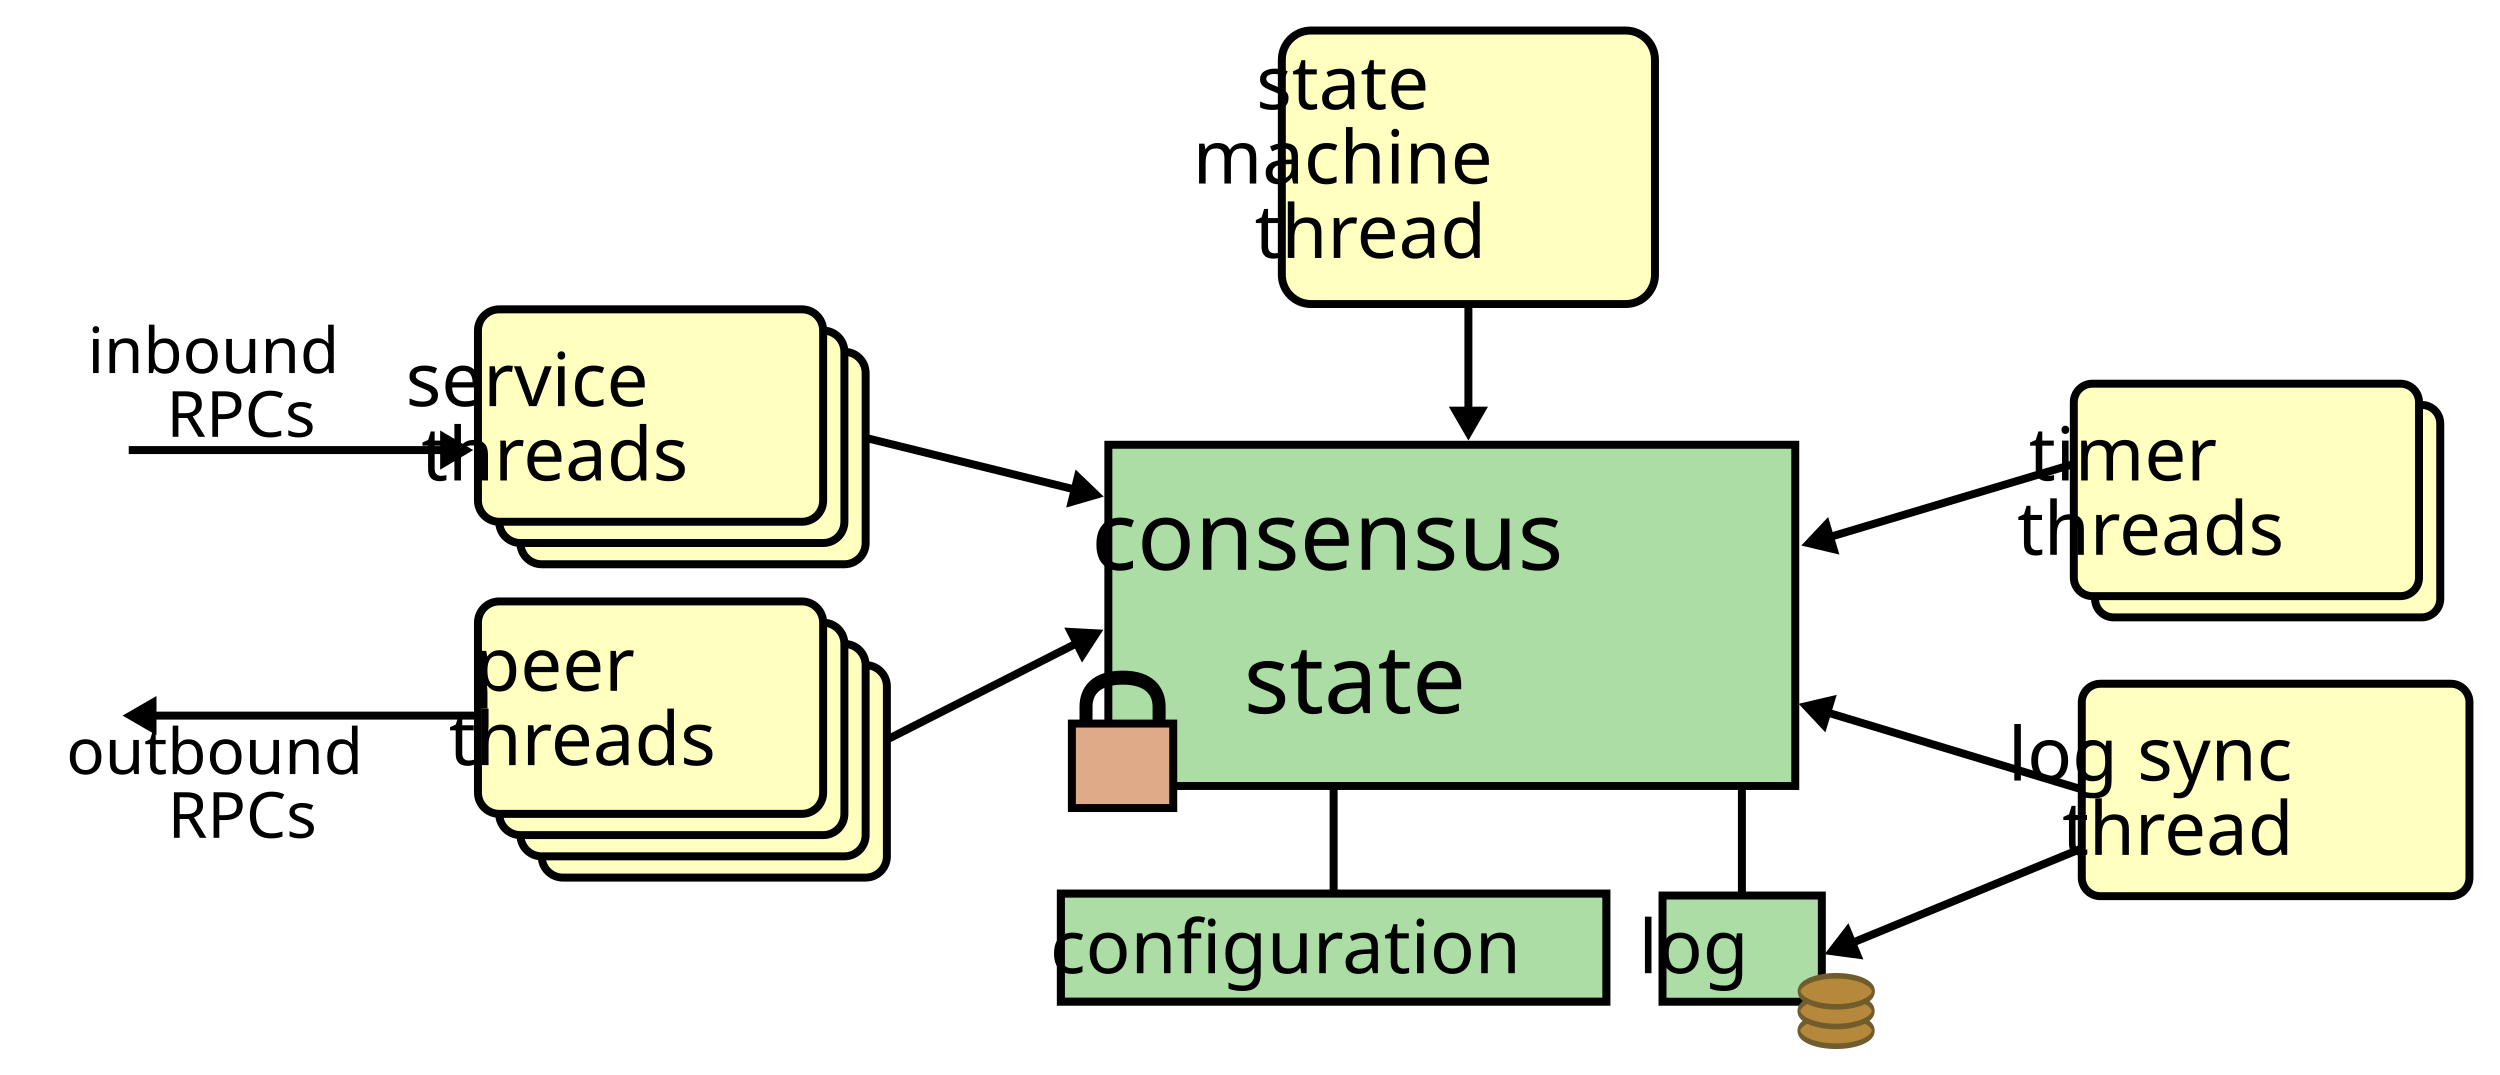
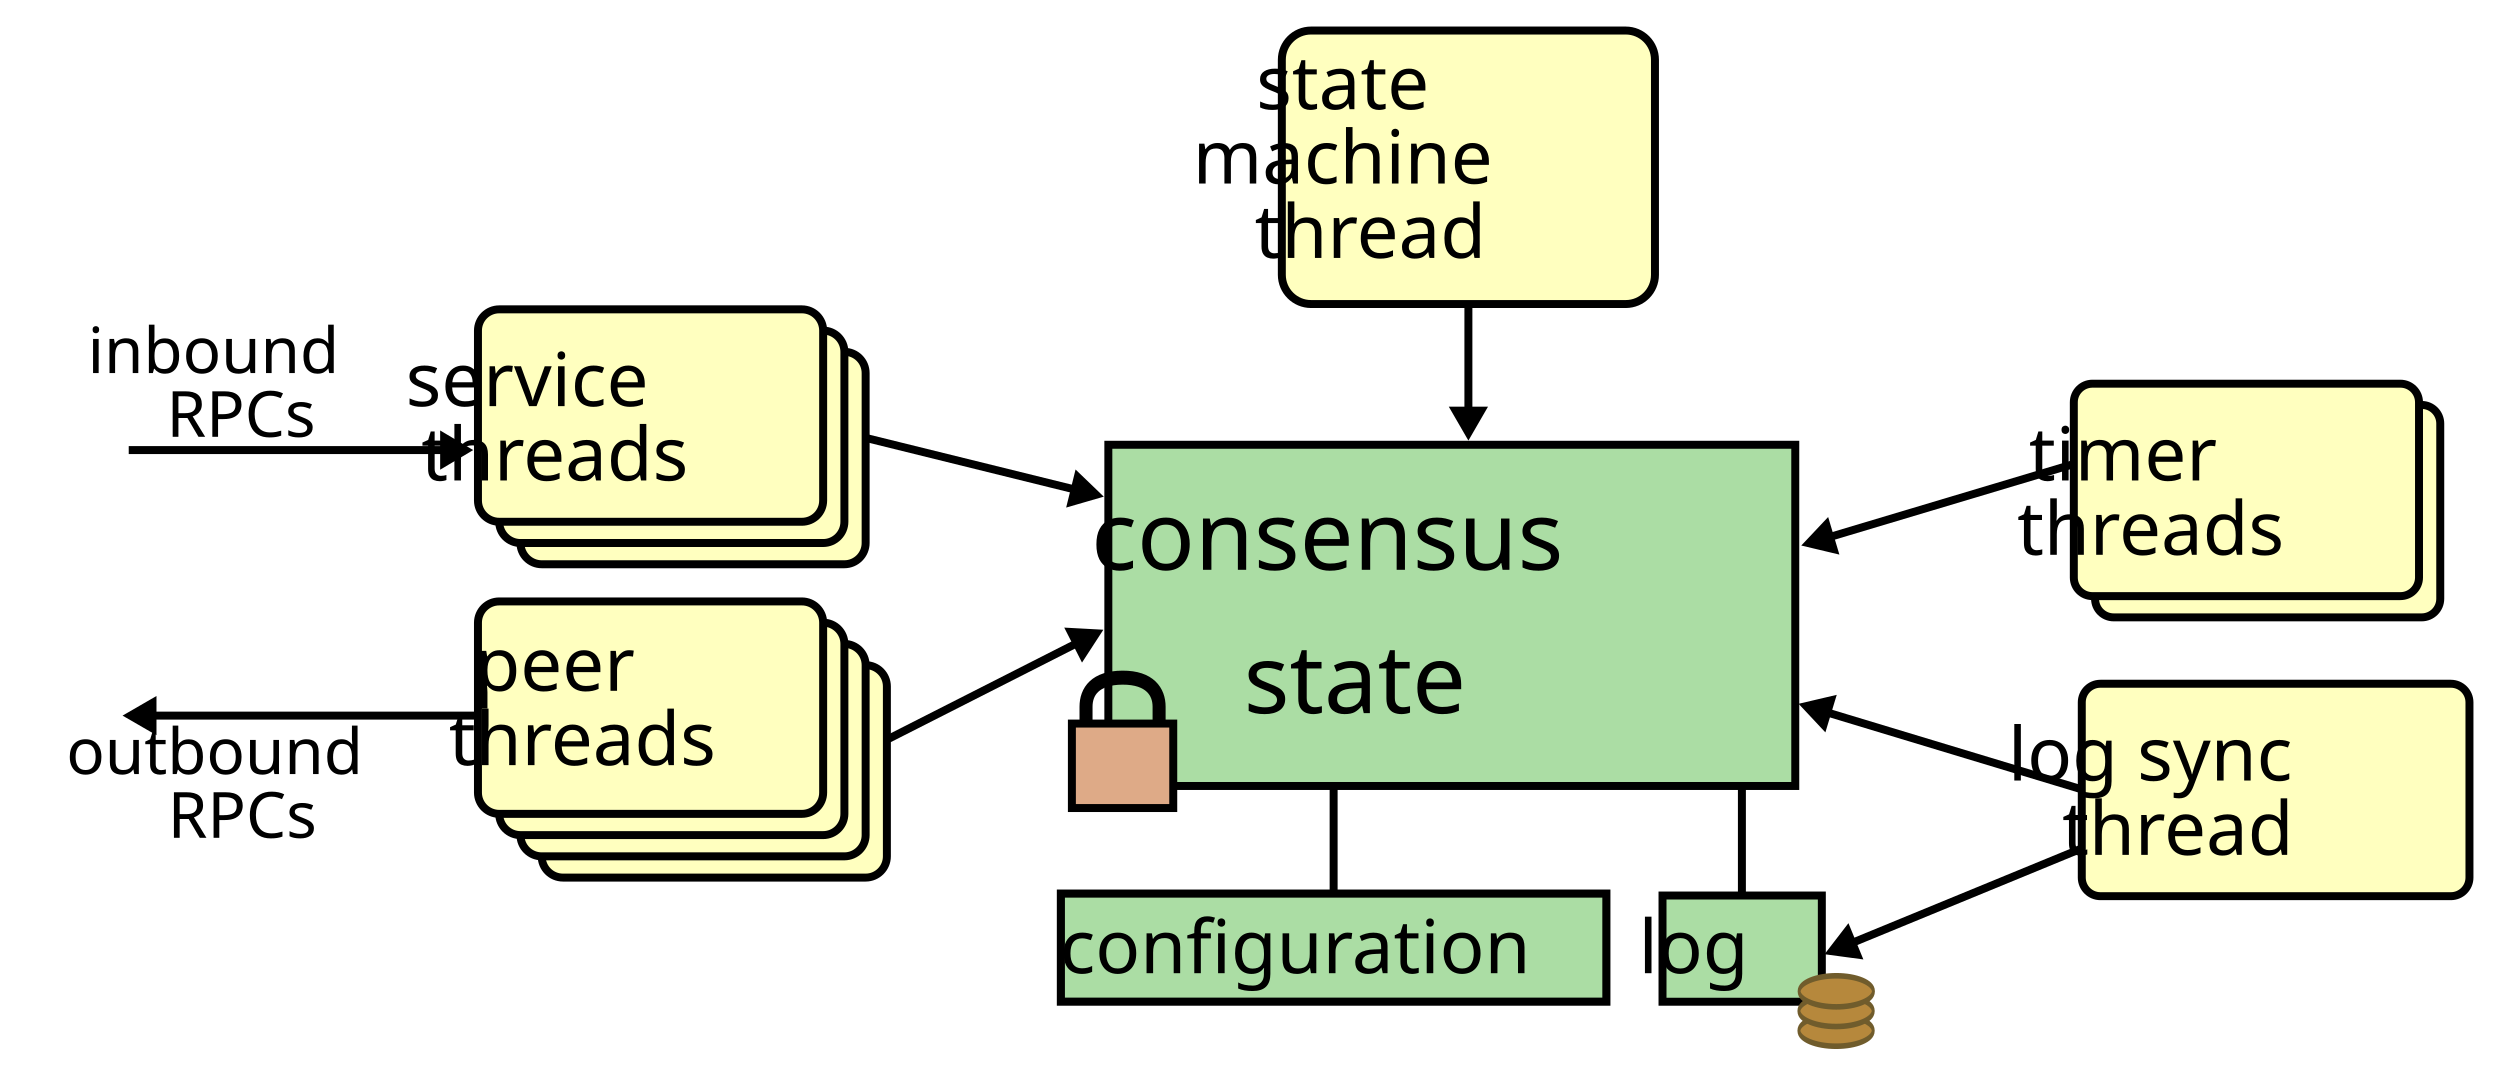
- <svg xmlns="http://www.w3.org/2000/svg" xmlns:xlink="http://www.w3.org/1999/xlink" width="941.5" height="404.775" id="svg5360" version="1.0">
+ <svg xmlns="http://www.w3.org/2000/svg" xmlns:xlink="http://www.w3.org/1999/xlink" id="svg5360" width="941.5" height="404.775" version="1.0">
  <defs id="defs5362">
    <linearGradient id="linearGradient7922">
-       <stop id="stop7945" offset="0" style="stop-color:#623b21;stop-opacity:1;" />
-       <stop style="stop-color:#d89365;stop-opacity:1;" offset="1" id="stop7926" />
+       <stop style="stop-color:#623b21;stop-opacity:1" id="stop7945" offset="0" />
+       <stop id="stop7926" offset="1" style="stop-color:#d89365;stop-opacity:1" />
    </linearGradient>
-     <marker style="overflow:visible" id="TriangleOutM" refX="0" refY="0" orient="auto">
-       <path transform="scale(0.4,0.4)" style="fill-rule:evenodd;stroke:#000000;stroke-width:1pt" d="m 5.77,0 -8.65,5 0,-10 8.65,5 z" id="path4132" />
+     <marker id="TriangleOutM" orient="auto" refX="0" refY="0" style="overflow:visible">
+       <path id="path4132" d="m 5.77,0 -8.65,5 0,-10 8.65,5 z" transform="scale(0.4,0.4)" style="fill-rule:evenodd;stroke:#000;stroke-width:1pt" />
    </marker>
-     <marker style="overflow:visible" id="TriangleOutM-7" refX="0" refY="0" orient="auto">
-       <path transform="scale(0.4,0.4)" style="fill-rule:evenodd;stroke:#000000;stroke-width:1pt" d="m 5.77,0 -8.65,5 0,-10 8.65,5 z" id="path4132-0" />
+     <marker id="TriangleOutM-7" orient="auto" refX="0" refY="0" style="overflow:visible">
+       <path id="path4132-0" d="m 5.77,0 -8.65,5 0,-10 8.65,5 z" transform="scale(0.4,0.4)" style="fill-rule:evenodd;stroke:#000;stroke-width:1pt" />
    </marker>
  </defs>
-   <g style="display:inline" transform="translate(417.7375,-296.1683)" id="layer1">
-     <text transform="scale(1.260588,0.7932803)" id="text5012" y="180.746" x="1142.505" style="font-size:50.424px;font-style:normal;font-variant:normal;font-weight:normal;font-stretch:normal;text-align:start;line-height:125%;writing-mode:lr-tb;text-anchor:start;fill:#000000;fill-opacity:1;stroke:none;font-family:Nimbus Sans L;-inkscape-font-specification:Nimbus Sans L" xml:space="preserve">
-       <tspan y="180.746" x="1142.505" id="tspan5014" />
-     </text>
-     <text transform="translate(-79.73755,335.6683)" id="text7734" y="109.5" x="401.5" style="font-size:40px;font-style:normal;font-variant:normal;font-weight:normal;font-stretch:normal;text-align:center;line-height:125%;letter-spacing:0px;word-spacing:0px;writing-mode:lr-tb;text-anchor:middle;fill:#000000;fill-opacity:1;stroke:none;font-family:Liberation Sans;-inkscape-font-specification:Liberation Sans" xml:space="preserve">
-       <tspan y="109.5" x="401.5" id="tspan7736" />
-     </text>
-     <text transform="translate(-79.73755,335.6683)" id="text4241" y="171.003" x="56.741" style="font-size:40px;font-style:normal;font-variant:normal;font-weight:normal;font-stretch:normal;text-align:center;line-height:125%;letter-spacing:0px;word-spacing:0px;writing-mode:lr-tb;text-anchor:middle;fill:#000000;fill-opacity:1;stroke:none;font-family:Liberation Sans;-inkscape-font-specification:Liberation Sans" xml:space="preserve">
-       <tspan y="171.003" x="56.741" id="tspan4243" />
-     </text>
-     <text xml:space="preserve" style="font-size:40px;font-style:italic;font-weight:normal;line-height:125%;letter-spacing:0px;word-spacing:0px;fill:#000000;fill-opacity:1;stroke:none;font-family:Sans;-inkscape-font-specification:Nimbus Sans L Italic" x="2.254" y="547.197" id="text4261">
-       <tspan id="tspan4263" x="2.254" y="547.197" style="font-size:24px;font-style:italic;font-variant:normal;font-weight:normal;font-stretch:normal;font-family:Nimbus Sans L;-inkscape-font-specification:Nimbus Sans L Italic" />
-     </text>
-     <text id="text4265" y="547.197" x="102.254" style="font-size:40px;font-style:italic;font-weight:normal;line-height:125%;letter-spacing:0px;word-spacing:0px;fill:#000000;fill-opacity:1;stroke:none;font-family:Sans;-inkscape-font-specification:Nimbus Sans L Italic" xml:space="preserve">
-       <tspan style="font-size:24px;font-style:italic;font-variant:normal;font-weight:normal;font-stretch:normal;font-family:Nimbus Sans L;-inkscape-font-specification:Nimbus Sans L Italic" y="547.197" x="102.254" id="tspan4267" />
-     </text>
-     <text transform="translate(-79.73755,335.6683)" id="text5184" y="2.273" x="157.143" style="font-size:40px;font-style:normal;font-variant:normal;font-weight:normal;font-stretch:normal;text-align:center;line-height:125%;letter-spacing:0px;word-spacing:0px;writing-mode:lr-tb;text-anchor:middle;fill:#000000;fill-opacity:1;stroke:none;font-family:Liberation Sans;-inkscape-font-specification:Liberation Sans" xml:space="preserve">
-       <tspan id="tspan5186" x="157.143" y="2.273" />
-     </text>
+   <g id="layer1" transform="translate(417.7375,-296.1683)" style="display:inline">
    <g id="g3314" transform="translate(-600,-140)">
-       <rect ry="8" y="568.668" x="378.262" height="80" width="130" id="rect7252-5-5" style="fill:#ffffbf;stroke:#000000;stroke-width:3;stroke-miterlimit:4;stroke-opacity:1;stroke-dasharray:none;stroke-dashoffset:0;display:inline" rx="8" />
-       <rect ry="8" y="560.668" x="370.262" height="80" width="130" id="rect7252-5-4" style="fill:#ffffbf;stroke:#000000;stroke-width:3;stroke-miterlimit:4;stroke-opacity:1;stroke-dasharray:none;stroke-dashoffset:0;display:inline" rx="8" />
-       <rect ry="8" y="552.668" x="362.262" height="80" width="130" id="rect7252-5" style="fill:#ffffbf;stroke:#000000;stroke-width:3;stroke-miterlimit:4;stroke-opacity:1;stroke-dasharray:none;stroke-dashoffset:0" rx="8" />
-       <text xml:space="preserve" style="font-size:40px;font-style:normal;font-variant:normal;font-weight:normal;font-stretch:normal;text-align:center;line-height:100%;letter-spacing:0px;word-spacing:0px;writing-mode:lr-tb;text-anchor:middle;fill:#000000;fill-opacity:1;stroke:none;display:inline;font-family:Sans;-inkscape-font-specification:Sans" x="427.577" y="589.107" id="text5305-0-4-2-1">
-         <tspan id="tspan7250-1-2" x="427.577" y="589.107" style="font-size:28px;font-style:normal;font-variant:normal;font-weight:normal;font-stretch:normal;text-align:center;line-height:100%;writing-mode:lr-tb;text-anchor:middle;font-family:Sans;-inkscape-font-specification:Sans">service</tspan>
-         <tspan id="tspan7280-2" x="427.577" y="617.107" style="font-size:28px;font-style:normal;font-variant:normal;font-weight:normal;font-stretch:normal;text-align:center;line-height:100%;writing-mode:lr-tb;text-anchor:middle;font-family:Sans;-inkscape-font-specification:Sans">threads</tspan>
+       <rect style="fill:#ffffbf;stroke:#000;stroke-width:3;stroke-miterlimit:4;stroke-opacity:1;stroke-dasharray:none;stroke-dashoffset:0;display:inline" id="rect7252-5-5" width="130" height="80" x="378.262" y="568.668" rx="8" ry="8" />
+       <rect style="fill:#ffffbf;stroke:#000;stroke-width:3;stroke-miterlimit:4;stroke-opacity:1;stroke-dasharray:none;stroke-dashoffset:0;display:inline" id="rect7252-5-4" width="130" height="80" x="370.262" y="560.668" rx="8" ry="8" />
+       <rect style="fill:#ffffbf;stroke:#000;stroke-width:3;stroke-miterlimit:4;stroke-opacity:1;stroke-dasharray:none;stroke-dashoffset:0" id="rect7252-5" width="130" height="80" x="362.262" y="552.668" rx="8" ry="8" />
+       <text id="text5305-0-4-2-1" x="427.577" y="589.107" xml:space="preserve" style="font-size:40px;font-style:normal;font-variant:normal;font-weight:400;font-stretch:normal;text-align:center;line-height:100%;letter-spacing:0;word-spacing:0;writing-mode:lr-tb;text-anchor:middle;fill:#000;fill-opacity:1;stroke:none;display:inline;font-family:Sans;-inkscape-font-specification:Sans">
+         <tspan style="font-size:28px;font-style:normal;font-variant:normal;font-weight:400;font-stretch:normal;text-align:center;line-height:100%;writing-mode:lr-tb;text-anchor:middle;font-family:Sans;-inkscape-font-specification:Sans" id="tspan7250-1-2" x="427.577" y="589.107">service</tspan>
+         <tspan style="font-size:28px;font-style:normal;font-variant:normal;font-weight:400;font-stretch:normal;text-align:center;line-height:100%;writing-mode:lr-tb;text-anchor:middle;font-family:Sans;-inkscape-font-specification:Sans" id="tspan7280-2" x="427.577" y="617.107">threads</tspan>
      </text>
    </g>
-     <rect style="fill:#abdda4;stroke:#000000;stroke-width:3.05;stroke-miterlimit:4;stroke-opacity:1;stroke-dasharray:none;stroke-dashoffset:0;display:inline" id="rect7227-4" width="205.437" height="40.704" x="-18.212" y="632.693" />
-     <text id="text5305-0-4-0" y="662.668" x="83.72" style="font-size:28px;font-style:normal;font-variant:normal;font-weight:normal;font-stretch:normal;text-align:center;line-height:100%;letter-spacing:0px;word-spacing:0px;writing-mode:lr-tb;text-anchor:middle;fill:#000000;fill-opacity:1;stroke:none;display:inline;font-family:Sans;-inkscape-font-specification:Sans" xml:space="preserve">
-       <tspan style="font-size:28px;font-style:normal;font-variant:normal;font-weight:normal;font-stretch:normal;text-align:center;line-height:100%;writing-mode:lr-tb;text-anchor:middle;font-family:Sans;-inkscape-font-specification:Sans" y="662.668" x="88.177" id="tspan7250-0">configuration </tspan>
+     <rect id="rect7227-4" width="205.437" height="40.704" x="-18.212" y="632.693" style="fill:#abdda4;stroke:#000;stroke-width:3.05;stroke-miterlimit:4;stroke-opacity:1;stroke-dasharray:none;stroke-dashoffset:0;display:inline" />
+     <text style="font-size:28px;font-style:normal;font-variant:normal;font-weight:400;font-stretch:normal;text-align:center;line-height:100%;letter-spacing:0;word-spacing:0;writing-mode:lr-tb;text-anchor:middle;fill:#000;fill-opacity:1;stroke:none;display:inline;font-family:Sans;-inkscape-font-specification:Sans" id="text5305-0-4-0" x="83.72" y="662.668" xml:space="preserve">
+       <tspan id="tspan7250-0" x="88.177" y="662.668" style="font-size:28px;font-style:normal;font-variant:normal;font-weight:400;font-stretch:normal;text-align:center;line-height:100%;writing-mode:lr-tb;text-anchor:middle;font-family:Sans;-inkscape-font-specification:Sans">configuration</tspan>
    </text>
-     <rect style="fill:#abdda4;stroke:#000000;stroke-width:3;stroke-miterlimit:4;stroke-opacity:1;stroke-dasharray:none;stroke-dashoffset:0;display:inline" id="rect7227-4-4" width="60" height="40" x="208.365" y="633.422" />
-     <g transform="matrix(0.6387663,0,0,0.6387663,-106.826,265.8232)" id="g3111">
-       <path transform="matrix(0.5139104,0,0,0.9670632,538.7502,509.4784)" style="fill:#b6883c;fill-opacity:1;stroke:#705c2c;stroke-width:3.416;stroke-miterlimit:4;stroke-opacity:1;stroke-dasharray:none;stroke-dashoffset:0" id="path5049" d="m 153.554,150.655 c 0,5.23 -19.08,9.47 -42.616,9.47 -23.536,0 -42.616,-4.24 -42.616,-9.47 0,-5.23 19.08,-9.47 42.616,-9.47 23.536,0 42.616,4.24 42.616,9.47 z" />
-       <path d="m 153.554,150.655 c 0,5.23 -19.08,9.47 -42.616,9.47 -23.536,0 -42.616,-4.24 -42.616,-9.47 0,-5.23 19.08,-9.47 42.616,-9.47 23.536,0 42.616,4.24 42.616,9.47 z" id="path5051" style="fill:#b6883c;fill-opacity:1;stroke:#705c2c;stroke-width:3.416;stroke-miterlimit:4;stroke-opacity:1;stroke-dasharray:none;stroke-dashoffset:0" transform="matrix(0.5139104,0,0,0.9670632,538.7502,497.8737)" />
-       <path style="fill:#b6883c;fill-opacity:1;stroke:#705c2c;stroke-width:3.415;stroke-miterlimit:4;stroke-opacity:1;stroke-dasharray:none;stroke-dashoffset:0" id="path5053" d="m 153.554,150.655 c 0,5.23 -19.08,9.47 -42.616,9.47 -23.536,0 -42.616,-4.24 -42.616,-9.47 0,-5.23 19.08,-9.47 42.616,-9.47 23.536,0 42.616,4.24 42.616,9.47 z" transform="matrix(0.5139104,0,0,0.9670632,538.8697,486.2689)" />
+     <rect id="rect7227-4-4" width="60" height="40" x="208.365" y="633.422" style="fill:#abdda4;stroke:#000;stroke-width:3;stroke-miterlimit:4;stroke-opacity:1;stroke-dasharray:none;stroke-dashoffset:0;display:inline" />
+     <g id="g3111" transform="matrix(0.6387663,0,0,0.6387663,-106.826,265.8232)">
+       <path id="path5049" d="m 153.554,150.655 c 0,5.23 -19.08,9.47 -42.616,9.47 -23.536,0 -42.616,-4.24 -42.616,-9.47 0,-5.23 19.08,-9.47 42.616,-9.47 23.536,0 42.616,4.24 42.616,9.47 z" transform="matrix(0.5139104,0,0,0.9670632,538.7502,509.4784)" style="fill:#b6883c;fill-opacity:1;stroke:#705c2c;stroke-width:3.416;stroke-miterlimit:4;stroke-opacity:1;stroke-dasharray:none;stroke-dashoffset:0" />
+       <path style="fill:#b6883c;fill-opacity:1;stroke:#705c2c;stroke-width:3.416;stroke-miterlimit:4;stroke-opacity:1;stroke-dasharray:none;stroke-dashoffset:0" id="path5051" d="m 153.554,150.655 c 0,5.23 -19.08,9.47 -42.616,9.47 -23.536,0 -42.616,-4.24 -42.616,-9.47 0,-5.23 19.08,-9.47 42.616,-9.47 23.536,0 42.616,4.24 42.616,9.47 z" transform="matrix(0.5139104,0,0,0.9670632,538.7502,497.8737)" />
+       <path id="path5053" d="m 153.554,150.655 c 0,5.23 -19.08,9.47 -42.616,9.47 -23.536,0 -42.616,-4.24 -42.616,-9.47 0,-5.23 19.08,-9.47 42.616,-9.47 23.536,0 42.616,4.24 42.616,9.47 z" transform="matrix(0.5139104,0,0,0.9670632,538.8697,486.2689)" style="fill:#b6883c;fill-opacity:1;stroke:#705c2c;stroke-width:3.415;stroke-miterlimit:4;stroke-opacity:1;stroke-dasharray:none;stroke-dashoffset:0" />
    </g>
-     <text id="text5305-0-4-0-0" y="662.668" x="238.262" style="font-size:28px;font-style:normal;font-variant:normal;font-weight:normal;font-stretch:normal;text-align:center;line-height:100%;letter-spacing:0px;word-spacing:0px;writing-mode:lr-tb;text-anchor:middle;fill:#000000;fill-opacity:1;stroke:none;display:inline;font-family:Sans;-inkscape-font-specification:Sans" xml:space="preserve">
-       <tspan style="font-size:28px;font-style:normal;font-variant:normal;font-weight:normal;font-stretch:normal;text-align:center;line-height:100%;writing-mode:lr-tb;text-anchor:middle;font-family:Sans;-inkscape-font-specification:Sans" y="662.668" x="238.262" id="tspan7250-0-0">log</tspan>
+     <text style="font-size:28px;font-style:normal;font-variant:normal;font-weight:400;font-stretch:normal;text-align:center;line-height:100%;letter-spacing:0;word-spacing:0;writing-mode:lr-tb;text-anchor:middle;fill:#000;fill-opacity:1;stroke:none;display:inline;font-family:Sans;-inkscape-font-specification:Sans" id="text5305-0-4-0-0" x="238.262" y="662.668" xml:space="preserve">
+       <tspan id="tspan7250-0-0" x="238.262" y="662.668" style="font-size:28px;font-style:normal;font-variant:normal;font-weight:400;font-stretch:normal;text-align:center;line-height:100%;writing-mode:lr-tb;text-anchor:middle;font-family:Sans;-inkscape-font-specification:Sans">log</tspan>
    </text>
-     <path style="fill:#000000;stroke:#000000;stroke-width:3;stroke-linecap:butt;stroke-linejoin:miter;stroke-miterlimit:4;stroke-opacity:1;stroke-dasharray:none" d="m 84.506,592.095 0,40.599" id="path7537" />
-     <path style="fill:#000000;stroke:#000000;stroke-width:3;stroke-linecap:butt;stroke-linejoin:miter;stroke-miterlimit:4;stroke-opacity:1;stroke-dasharray:none;display:inline" d="m 238.262,593.375 0,39.412" id="path7537-5" />
+     <path id="path7537" d="m 84.506,592.095 0,40.599" style="fill:#000;stroke:#000;stroke-width:3;stroke-linecap:butt;stroke-linejoin:miter;stroke-miterlimit:4;stroke-opacity:1;stroke-dasharray:none" />
+     <path id="path7537-5" d="m 238.262,593.375 0,39.412" style="fill:#000;stroke:#000;stroke-width:3;stroke-linecap:butt;stroke-linejoin:miter;stroke-miterlimit:4;stroke-opacity:1;stroke-dasharray:none;display:inline" />
    <g id="g4338" transform="translate(0,-98)">
-       <rect rx="7" style="fill:#ffffbf;stroke:#000000;stroke-width:3;stroke-miterlimit:4;stroke-opacity:1;stroke-dasharray:none;stroke-dashoffset:0;display:inline" id="rect4659" width="130" height="80" x="371.262" y="546.668" ry="7" />
-       <rect ry="7" y="538.668" x="363.262" height="80" width="130" id="rect7252-5-3" style="fill:#ffffbf;stroke:#000000;stroke-width:3;stroke-miterlimit:4;stroke-opacity:1;stroke-dasharray:none;stroke-dashoffset:0;display:inline" rx="7" />
-       <text xml:space="preserve" style="font-size:40px;font-style:normal;font-variant:normal;font-weight:normal;font-stretch:normal;text-align:center;line-height:100%;letter-spacing:0px;word-spacing:0px;writing-mode:lr-tb;text-anchor:middle;fill:#000000;fill-opacity:1;stroke:none;display:inline;font-family:Sans;-inkscape-font-specification:Sans" x="428.577" y="575.107" id="text5305-0-4-2-1-1">
-         <tspan id="tspan7280-2-6" x="428.577" y="575.107" style="font-size:28px;font-style:normal;font-variant:normal;font-weight:normal;font-stretch:normal;text-align:center;line-height:100%;writing-mode:lr-tb;text-anchor:middle;font-family:Sans;-inkscape-font-specification:Sans">timer</tspan>
-         <tspan id="tspan7615" x="428.577" y="603.107" style="font-size:28px;font-style:normal;font-variant:normal;font-weight:normal;font-stretch:normal;text-align:center;line-height:100%;writing-mode:lr-tb;text-anchor:middle;font-family:Sans;-inkscape-font-specification:Sans">threads</tspan>
+       <rect id="rect4659" width="130" height="80" x="371.262" y="546.668" rx="7" ry="7" style="fill:#ffffbf;stroke:#000;stroke-width:3;stroke-miterlimit:4;stroke-opacity:1;stroke-dasharray:none;stroke-dashoffset:0;display:inline" />
+       <rect style="fill:#ffffbf;stroke:#000;stroke-width:3;stroke-miterlimit:4;stroke-opacity:1;stroke-dasharray:none;stroke-dashoffset:0;display:inline" id="rect7252-5-3" width="130" height="80" x="363.262" y="538.668" rx="7" ry="7" />
+       <text id="text5305-0-4-2-1-1" x="428.577" y="575.107" xml:space="preserve" style="font-size:40px;font-style:normal;font-variant:normal;font-weight:400;font-stretch:normal;text-align:center;line-height:100%;letter-spacing:0;word-spacing:0;writing-mode:lr-tb;text-anchor:middle;fill:#000;fill-opacity:1;stroke:none;display:inline;font-family:Sans;-inkscape-font-specification:Sans">
+         <tspan style="font-size:28px;font-style:normal;font-variant:normal;font-weight:400;font-stretch:normal;text-align:center;line-height:100%;writing-mode:lr-tb;text-anchor:middle;font-family:Sans;-inkscape-font-specification:Sans" id="tspan7280-2-6" x="428.577" y="575.107">timer</tspan>
+         <tspan style="font-size:28px;font-style:normal;font-variant:normal;font-weight:400;font-stretch:normal;text-align:center;line-height:100%;writing-mode:lr-tb;text-anchor:middle;font-family:Sans;-inkscape-font-specification:Sans" id="tspan7615" x="428.577" y="603.107">threads</tspan>
      </text>
    </g>
-     <flowRoot xml:space="preserve" id="flowRoot7617" style="font-size:36px;font-style:normal;font-variant:normal;font-weight:normal;font-stretch:normal;text-align:center;line-height:100%;letter-spacing:0px;word-spacing:0px;writing-mode:lr-tb;text-anchor:middle;fill:#000000;fill-opacity:1;stroke:none;font-family:Sans;-inkscape-font-specification:Sans" transform="translate(-79.73755,-289.3317)">
+     <flowRoot style="font-size:36px;font-style:normal;font-variant:normal;font-weight:400;font-stretch:normal;text-align:center;line-height:100%;letter-spacing:0;word-spacing:0;writing-mode:lr-tb;text-anchor:middle;fill:#000;fill-opacity:1;stroke:none;font-family:Sans;-inkscape-font-specification:Sans" id="flowRoot7617" transform="translate(-79.73755,-289.3317)" xml:space="preserve">
      <flowRegion id="flowRegion7619">
        <rect id="rect7621" width="297" height="175" x="711" y="259" />
      </flowRegion>
      <flowPara id="flowPara7623" />
    </flowRoot>
    <g id="g4345" transform="translate(80,0)">
-       <rect rx="11" ry="11" y="307.668" x="-14.999" height="103" width="140.522" id="rect7252-5-3-7" style="fill:#ffffbf;stroke:#000000;stroke-width:3;stroke-miterlimit:4;stroke-opacity:1;stroke-dasharray:none;stroke-dashoffset:0;display:inline" />
-       <text xml:space="preserve" style="font-size:40px;font-style:normal;font-variant:normal;font-weight:normal;font-stretch:normal;text-align:center;line-height:100%;letter-spacing:0px;word-spacing:0px;writing-mode:lr-tb;text-anchor:middle;fill:#000000;fill-opacity:1;stroke:none;display:inline;font-family:Sans;-inkscape-font-specification:Sans" x="54.736" y="337.3" id="text5305-0-4-2-1-1-5">
-         <tspan id="tspan7280-2-6-0" x="54.736" y="337.3" style="font-size:28px;font-style:normal;font-variant:normal;font-weight:normal;font-stretch:normal;text-align:center;line-height:100%;writing-mode:lr-tb;text-anchor:middle;font-family:Sans;-inkscape-font-specification:Sans">state</tspan>
-         <tspan x="54.736" y="365.3" style="font-size:28px;font-style:normal;font-variant:normal;font-weight:normal;font-stretch:normal;text-align:center;line-height:100%;writing-mode:lr-tb;text-anchor:middle;font-family:Sans;-inkscape-font-specification:Sans" id="tspan7686">machine</tspan>
-         <tspan id="tspan7615-0" x="54.736" y="393.3" style="font-size:28px;font-style:normal;font-variant:normal;font-weight:normal;font-stretch:normal;text-align:center;line-height:100%;writing-mode:lr-tb;text-anchor:middle;font-family:Sans;-inkscape-font-specification:Sans">thread</tspan>
+       <rect style="fill:#ffffbf;stroke:#000;stroke-width:3;stroke-miterlimit:4;stroke-opacity:1;stroke-dasharray:none;stroke-dashoffset:0;display:inline" id="rect7252-5-3-7" width="140.522" height="103" x="-14.999" y="307.668" rx="11" ry="11" />
+       <text id="text5305-0-4-2-1-1-5" x="54.736" y="337.3" xml:space="preserve" style="font-size:40px;font-style:normal;font-variant:normal;font-weight:400;font-stretch:normal;text-align:center;line-height:100%;letter-spacing:0;word-spacing:0;writing-mode:lr-tb;text-anchor:middle;fill:#000;fill-opacity:1;stroke:none;display:inline;font-family:Sans;-inkscape-font-specification:Sans">
+         <tspan style="font-size:28px;font-style:normal;font-variant:normal;font-weight:400;font-stretch:normal;text-align:center;line-height:100%;writing-mode:lr-tb;text-anchor:middle;font-family:Sans;-inkscape-font-specification:Sans" id="tspan7280-2-6-0" x="54.736" y="337.3">state</tspan>
+         <tspan id="tspan7686" x="54.736" y="365.3" style="font-size:28px;font-style:normal;font-variant:normal;font-weight:400;font-stretch:normal;text-align:center;line-height:100%;writing-mode:lr-tb;text-anchor:middle;font-family:Sans;-inkscape-font-specification:Sans">machine</tspan>
+         <tspan style="font-size:28px;font-style:normal;font-variant:normal;font-weight:400;font-stretch:normal;text-align:center;line-height:100%;writing-mode:lr-tb;text-anchor:middle;font-family:Sans;-inkscape-font-specification:Sans" id="tspan7615-0" x="54.736" y="393.3">thread</tspan>
      </text>
    </g>
-     <rect rx="8" style="fill:#ffffbf;stroke:#000000;stroke-width:3;stroke-miterlimit:4;stroke-opacity:1;stroke-dasharray:none;stroke-dashoffset:0;display:inline" id="rect7252-5-4-5-1" width="130" height="80" x="-213.738" y="546.668" ry="8" />
-     <rect rx="8" style="fill:#ffffbf;stroke:#000000;stroke-width:3;stroke-miterlimit:4;stroke-opacity:1;stroke-dasharray:none;stroke-dashoffset:0;display:inline" id="rect7252-5-5-9" width="130" height="80" x="-221.738" y="538.668" ry="8" />
-     <rect rx="8" style="fill:#ffffbf;stroke:#000000;stroke-width:3;stroke-miterlimit:4;stroke-opacity:1;stroke-dasharray:none;stroke-dashoffset:0;display:inline" id="rect7252-5-4-5" width="130" height="80" x="-229.738" y="530.668" ry="8" />
-     <rect rx="8" style="fill:#ffffbf;stroke:#000000;stroke-width:3;stroke-miterlimit:4;stroke-opacity:1;stroke-dasharray:none;stroke-dashoffset:0" id="rect7252-5-6" width="130" height="80" x="-237.738" y="522.668" ry="8" />
-     <text id="text5305-0-4-2-1-4" y="556.311" x="-172.423" style="font-size:40px;font-style:normal;font-variant:normal;font-weight:normal;font-stretch:normal;text-align:center;line-height:100%;letter-spacing:0px;word-spacing:0px;writing-mode:lr-tb;text-anchor:middle;fill:#000000;fill-opacity:1;stroke:none;display:inline;font-family:Sans;-inkscape-font-specification:Sans" xml:space="preserve">
-       <tspan style="font-size:28px;font-style:normal;font-variant:normal;font-weight:normal;font-stretch:normal;text-align:center;line-height:100%;writing-mode:lr-tb;text-anchor:middle;font-family:Sans;-inkscape-font-specification:Sans" y="556.311" x="-172.423" id="tspan7250-1-2-8">peer</tspan>
-       <tspan style="font-size:28px;font-style:normal;font-variant:normal;font-weight:normal;font-stretch:normal;text-align:center;line-height:100%;writing-mode:lr-tb;text-anchor:middle;font-family:Sans;-inkscape-font-specification:Sans" y="584.311" x="-172.423" id="tspan7280-2-2">threads</tspan>
+     <rect id="rect7252-5-4-5-1" width="130" height="80" x="-213.738" y="546.668" rx="8" ry="8" style="fill:#ffffbf;stroke:#000;stroke-width:3;stroke-miterlimit:4;stroke-opacity:1;stroke-dasharray:none;stroke-dashoffset:0;display:inline" />
+     <rect id="rect7252-5-5-9" width="130" height="80" x="-221.738" y="538.668" rx="8" ry="8" style="fill:#ffffbf;stroke:#000;stroke-width:3;stroke-miterlimit:4;stroke-opacity:1;stroke-dasharray:none;stroke-dashoffset:0;display:inline" />
+     <rect id="rect7252-5-4-5" width="130" height="80" x="-229.738" y="530.668" rx="8" ry="8" style="fill:#ffffbf;stroke:#000;stroke-width:3;stroke-miterlimit:4;stroke-opacity:1;stroke-dasharray:none;stroke-dashoffset:0;display:inline" />
+     <rect id="rect7252-5-6" width="130" height="80" x="-237.738" y="522.668" rx="8" ry="8" style="fill:#ffffbf;stroke:#000;stroke-width:3;stroke-miterlimit:4;stroke-opacity:1;stroke-dasharray:none;stroke-dashoffset:0" />
+     <text style="font-size:40px;font-style:normal;font-variant:normal;font-weight:400;font-stretch:normal;text-align:center;line-height:100%;letter-spacing:0;word-spacing:0;writing-mode:lr-tb;text-anchor:middle;fill:#000;fill-opacity:1;stroke:none;display:inline;font-family:Sans;-inkscape-font-specification:Sans" id="text5305-0-4-2-1-4" x="-172.423" y="556.311" xml:space="preserve">
+       <tspan id="tspan7250-1-2-8" x="-172.423" y="556.311" style="font-size:28px;font-style:normal;font-variant:normal;font-weight:400;font-stretch:normal;text-align:center;line-height:100%;writing-mode:lr-tb;text-anchor:middle;font-family:Sans;-inkscape-font-specification:Sans">peer</tspan>
+       <tspan id="tspan7280-2-2" x="-172.423" y="584.311" style="font-size:28px;font-style:normal;font-variant:normal;font-weight:400;font-stretch:normal;text-align:center;line-height:100%;writing-mode:lr-tb;text-anchor:middle;font-family:Sans;-inkscape-font-specification:Sans">threads</tspan>
    </text>
-     <text xml:space="preserve" style="font-size:40px;font-style:normal;font-variant:normal;font-weight:normal;font-stretch:normal;text-align:center;line-height:100%;letter-spacing:0px;word-spacing:0px;writing-mode:lr-tb;text-anchor:middle;fill:#000000;fill-opacity:1;stroke:none;display:inline;font-family:Sans;-inkscape-font-specification:Sans" x="-300.506" y="587.676" id="text3322">
-       <tspan id="tspan3326" x="-300.506" y="587.676" style="font-size:24px;font-style:normal;font-variant:normal;font-weight:normal;font-stretch:normal;text-align:center;line-height:100%;writing-mode:lr-tb;text-anchor:middle;font-family:Sans;-inkscape-font-specification:Sans">outbound</tspan>
-       <tspan x="-300.506" y="611.676" style="font-size:24px;font-style:normal;font-variant:normal;font-weight:normal;font-stretch:normal;text-align:center;line-height:100%;writing-mode:lr-tb;text-anchor:middle;font-family:Sans;-inkscape-font-specification:Sans" id="tspan6098">RPCs</tspan>
+     <text id="text3322" x="-300.506" y="587.676" xml:space="preserve" style="font-size:40px;font-style:normal;font-variant:normal;font-weight:400;font-stretch:normal;text-align:center;line-height:100%;letter-spacing:0;word-spacing:0;writing-mode:lr-tb;text-anchor:middle;fill:#000;fill-opacity:1;stroke:none;display:inline;font-family:Sans;-inkscape-font-specification:Sans">
+       <tspan style="font-size:24px;font-style:normal;font-variant:normal;font-weight:400;font-stretch:normal;text-align:center;line-height:100%;writing-mode:lr-tb;text-anchor:middle;font-family:Sans;-inkscape-font-specification:Sans" id="tspan3326" x="-300.506" y="587.676">outbound</tspan>
+       <tspan id="tspan6098" x="-300.506" y="611.676" style="font-size:24px;font-style:normal;font-variant:normal;font-weight:400;font-stretch:normal;text-align:center;line-height:100%;writing-mode:lr-tb;text-anchor:middle;font-family:Sans;-inkscape-font-specification:Sans">RPCs</tspan>
    </text>
-     <path style="fill:none;stroke:#000000;stroke-width:3;stroke-linecap:butt;stroke-linejoin:miter;stroke-miterlimit:4;stroke-opacity:1;stroke-dasharray:none;marker-end:url(#TriangleOutM-7)" d="M 362.781,471.045 268.783,499.171" id="path7822" />
-     <path style="fill:none;stroke:#000000;stroke-width:3;stroke-linecap:butt;stroke-linejoin:miter;stroke-miterlimit:4;stroke-opacity:1;stroke-dasharray:none;marker-end:url(#TriangleOutM-7)" d="M 366.073,593.406 267.766,563.681" id="path7842" />
-     <path style="fill:#000000;stroke:#000000;stroke-width:3;stroke-linecap:butt;stroke-linejoin:miter;stroke-miterlimit:4;stroke-opacity:1;stroke-dasharray:none;marker-end:url(#TriangleOutM-7);display:inline" d="m 135.262,410.668 0,42.905" id="path7537-8" />
+     <path id="path7822" d="M 362.781,471.045 268.783,499.171" style="fill:none;stroke:#000;stroke-width:3;stroke-linecap:butt;stroke-linejoin:miter;stroke-miterlimit:4;stroke-opacity:1;stroke-dasharray:none;marker-end:url(#TriangleOutM-7)" />
+     <path id="path7842" d="M 366.073,593.406 267.766,563.681" style="fill:none;stroke:#000;stroke-width:3;stroke-linecap:butt;stroke-linejoin:miter;stroke-miterlimit:4;stroke-opacity:1;stroke-dasharray:none;marker-end:url(#TriangleOutM-7)" />
+     <path id="path7537-8" d="m 135.262,410.668 0,42.905" style="fill:#000;stroke:#000;stroke-width:3;stroke-linecap:butt;stroke-linejoin:miter;stroke-miterlimit:4;stroke-opacity:1;stroke-dasharray:none;marker-end:url(#TriangleOutM-7);display:inline" />
    <g id="g4461">
-       <rect y="463.668" x="-0.337" height="128.5" width="258.698" id="rect7227" style="fill:#abdda4;stroke:#000000;stroke-width:3;stroke-miterlimit:4;stroke-opacity:1;stroke-dasharray:none;stroke-dashoffset:0" />
-       <text xml:space="preserve" style="font-size:40px;font-style:normal;font-variant:normal;font-weight:normal;font-stretch:normal;text-align:center;line-height:150%;letter-spacing:0px;word-spacing:0px;writing-mode:lr-tb;text-anchor:middle;fill:#000000;fill-opacity:1;stroke:none;display:inline;font-family:Sans;-inkscape-font-specification:Sans" x="128.907" y="510.745" id="text5305-0-4">
-         <tspan x="128.907" y="510.745" style="font-size:36px;font-style:normal;font-variant:normal;font-weight:normal;font-stretch:normal;text-align:center;line-height:150%;writing-mode:lr-tb;text-anchor:middle;font-family:Sans;-inkscape-font-specification:Sans" id="tspan5313-1-3">consensus</tspan>
-         <tspan id="tspan7250" x="128.907" y="564.745" style="font-size:36px;font-style:normal;font-variant:normal;font-weight:normal;font-stretch:normal;text-align:center;line-height:150%;writing-mode:lr-tb;text-anchor:middle;font-family:Sans;-inkscape-font-specification:Sans">state</tspan>
+       <rect style="fill:#abdda4;stroke:#000;stroke-width:3;stroke-miterlimit:4;stroke-opacity:1;stroke-dasharray:none;stroke-dashoffset:0" id="rect7227" width="258.698" height="128.5" x="-.337" y="463.668" />
+       <text id="text5305-0-4" x="128.907" y="510.745" xml:space="preserve" style="font-size:40px;font-style:normal;font-variant:normal;font-weight:400;font-stretch:normal;text-align:center;line-height:150%;letter-spacing:0;word-spacing:0;writing-mode:lr-tb;text-anchor:middle;fill:#000;fill-opacity:1;stroke:none;display:inline;font-family:Sans;-inkscape-font-specification:Sans">
+         <tspan id="tspan5313-1-3" x="128.907" y="510.745" style="font-size:36px;font-style:normal;font-variant:normal;font-weight:400;font-stretch:normal;text-align:center;line-height:150%;writing-mode:lr-tb;text-anchor:middle;font-family:Sans;-inkscape-font-specification:Sans">consensus</tspan>
+         <tspan style="font-size:36px;font-style:normal;font-variant:normal;font-weight:400;font-stretch:normal;text-align:center;line-height:150%;writing-mode:lr-tb;text-anchor:middle;font-family:Sans;-inkscape-font-specification:Sans" id="tspan7250" x="128.907" y="564.745">state</tspan>
      </text>
-       <g transform="translate(-9,18)" id="g3922">
-         <rect style="fill:#deaa87;fill-opacity:1;stroke:#000000;stroke-width:3;stroke-miterlimit:4;stroke-opacity:1;stroke-dasharray:none;stroke-dashoffset:0" id="rect7912" width="38.172" height="31.81" x="-5.065" y="550.667" />
+       <g id="g3922" transform="translate(-9,18)">
+         <rect id="rect7912" width="38.172" height="31.81" x="-5.065" y="550.667" style="fill:#deaa87;fill-opacity:1;stroke:#000;stroke-width:3;stroke-miterlimit:4;stroke-opacity:1;stroke-dasharray:none;stroke-dashoffset:0" />
        <g id="g8011" transform="matrix(0.2958707,0,0,0.318103,-199.0833,509.1023)">
-           <path id="path7965-0" d="m 673.76,130.668 0,-20 c 0,-17.931 11.528,-34.249 46.501,-34.378 34.973,-0.129 46.501,16.937 46.501,34.378 l 0,20" style="fill:none;stroke:#000000;stroke-width:16.59;stroke-linecap:butt;stroke-linejoin:miter;stroke-miterlimit:4;stroke-opacity:1;stroke-dasharray:none;display:inline" />
+           <path style="fill:none;stroke:#000;stroke-width:16.59;stroke-linecap:butt;stroke-linejoin:miter;stroke-miterlimit:4;stroke-opacity:1;stroke-dasharray:none;display:inline" id="path7965-0" d="m 673.76,130.668 0,-20 c 0,-17.931 11.528,-34.249 46.501,-34.378 34.973,-0.129 46.501,16.937 46.501,34.378 l 0,20" />
        </g>
      </g>
    </g>
-     <path id="path3340" d="m -238.378,565.668 -124.685,0" style="fill:none;stroke:#000000;stroke-width:3;stroke-linecap:butt;stroke-linejoin:miter;stroke-miterlimit:4;stroke-opacity:1;stroke-dasharray:none;marker-end:url(#TriangleOutM)" />
-     <text id="use4322" y="436.676" x="-300.975" style="font-size:40px;font-style:normal;font-variant:normal;font-weight:normal;font-stretch:normal;text-align:center;line-height:100%;letter-spacing:0px;word-spacing:0px;writing-mode:lr-tb;text-anchor:middle;fill:#000000;fill-opacity:1;stroke:none;display:inline;font-family:Sans;-inkscape-font-specification:Sans" xml:space="preserve">
-       <tspan style="font-size:24px;font-style:normal;font-variant:normal;font-weight:normal;font-stretch:normal;text-align:center;line-height:100%;writing-mode:lr-tb;text-anchor:middle;font-family:Sans;-inkscape-font-specification:Sans" y="436.676" x="-300.975" id="tspan6094">inbound</tspan>
-       <tspan style="font-size:24px;font-style:normal;font-variant:normal;font-weight:normal;font-stretch:normal;text-align:center;line-height:100%;writing-mode:lr-tb;text-anchor:middle;font-family:Sans;-inkscape-font-specification:Sans" y="460.676" x="-300.975" id="tspan6096">RPCs</tspan>
+     <path style="fill:none;stroke:#000;stroke-width:3;stroke-linecap:butt;stroke-linejoin:miter;stroke-miterlimit:4;stroke-opacity:1;stroke-dasharray:none;marker-end:url(#TriangleOutM)" id="path3340" d="m -238.378,565.668 -124.685,0" />
+     <text style="font-size:40px;font-style:normal;font-variant:normal;font-weight:400;font-stretch:normal;text-align:center;line-height:100%;letter-spacing:0;word-spacing:0;writing-mode:lr-tb;text-anchor:middle;fill:#000;fill-opacity:1;stroke:none;display:inline;font-family:Sans;-inkscape-font-specification:Sans" id="use4322" x="-300.975" y="436.676" xml:space="preserve">
+       <tspan id="tspan6094" x="-300.975" y="436.676" style="font-size:24px;font-style:normal;font-variant:normal;font-weight:400;font-stretch:normal;text-align:center;line-height:100%;writing-mode:lr-tb;text-anchor:middle;font-family:Sans;-inkscape-font-specification:Sans">inbound</tspan>
+       <tspan id="tspan6096" x="-300.975" y="460.676" style="font-size:24px;font-style:normal;font-variant:normal;font-weight:400;font-stretch:normal;text-align:center;line-height:100%;writing-mode:lr-tb;text-anchor:middle;font-family:Sans;-inkscape-font-specification:Sans">RPCs</tspan>
    </text>
    <g id="g4332" transform="translate(34,-128)">
-       <rect rx="7" style="fill:#ffffbf;stroke:#000000;stroke-width:3;stroke-miterlimit:4;stroke-opacity:1;stroke-dasharray:none;stroke-dashoffset:0;display:inline" id="rect4324" width="146" height="80" x="332.262" y="681.668" ry="7" />
-       <text id="text4326" y="718.107" x="404.825" style="font-size:40px;font-style:normal;font-variant:normal;font-weight:normal;font-stretch:normal;text-align:center;line-height:100%;letter-spacing:0px;word-spacing:0px;writing-mode:lr-tb;text-anchor:middle;fill:#000000;fill-opacity:1;stroke:none;display:inline;font-family:Sans;-inkscape-font-specification:Sans" xml:space="preserve">
-         <tspan style="font-size:28px;font-style:normal;font-variant:normal;font-weight:normal;font-stretch:normal;text-align:center;line-height:100%;writing-mode:lr-tb;text-anchor:middle;font-family:Sans;-inkscape-font-specification:Sans" y="718.107" x="404.825" id="tspan4328">log sync</tspan>
-         <tspan style="font-size:28px;font-style:normal;font-variant:normal;font-weight:normal;font-stretch:normal;text-align:center;line-height:100%;writing-mode:lr-tb;text-anchor:middle;font-family:Sans;-inkscape-font-specification:Sans" y="746.107" x="404.825" id="tspan4330">thread</tspan>
+       <rect id="rect4324" width="146" height="80" x="332.262" y="681.668" rx="7" ry="7" style="fill:#ffffbf;stroke:#000;stroke-width:3;stroke-miterlimit:4;stroke-opacity:1;stroke-dasharray:none;stroke-dashoffset:0;display:inline" />
+       <text style="font-size:40px;font-style:normal;font-variant:normal;font-weight:400;font-stretch:normal;text-align:center;line-height:100%;letter-spacing:0;word-spacing:0;writing-mode:lr-tb;text-anchor:middle;fill:#000;fill-opacity:1;stroke:none;display:inline;font-family:Sans;-inkscape-font-specification:Sans" id="text4326" x="404.825" y="718.107" xml:space="preserve">
+         <tspan id="tspan4328" x="404.825" y="718.107" style="font-size:28px;font-style:normal;font-variant:normal;font-weight:400;font-stretch:normal;text-align:center;line-height:100%;writing-mode:lr-tb;text-anchor:middle;font-family:Sans;-inkscape-font-specification:Sans">log sync</tspan>
+         <tspan id="tspan4330" x="404.825" y="746.107" style="font-size:28px;font-style:normal;font-variant:normal;font-weight:400;font-stretch:normal;text-align:center;line-height:100%;writing-mode:lr-tb;text-anchor:middle;font-family:Sans;-inkscape-font-specification:Sans">thread</tspan>
      </text>
    </g>
-     <path id="path4473" d="m 365.762,615.875 -88.5,36.412" style="fill:#000000;stroke:#000000;stroke-width:3;stroke-linecap:butt;stroke-linejoin:miter;stroke-miterlimit:4;stroke-opacity:1;stroke-dasharray:none;marker-end:url(#TriangleOutM-7);display:inline" />
-     <use x="0" y="0" xlink:href="#path3340" id="use6100" transform="matrix(-0.9738531,0,0,1,-601.4029,-100)" width="559" height="395.754" />
-     <path id="path6104" d="m -90.905,461.277 80.584,19.894" style="fill:none;stroke:#000000;stroke-width:3;stroke-linecap:butt;stroke-linejoin:miter;stroke-miterlimit:4;stroke-opacity:1;stroke-dasharray:none;marker-end:url(#TriangleOutM-7)" />
-     <path id="path6106" d="M -83.112,574.406 -9.805,537.181" style="fill:none;stroke:#000000;stroke-width:3;stroke-linecap:butt;stroke-linejoin:miter;stroke-miterlimit:4;stroke-opacity:1;stroke-dasharray:none;marker-end:url(#TriangleOutM-7)" />
+     <path style="fill:#000;stroke:#000;stroke-width:3;stroke-linecap:butt;stroke-linejoin:miter;stroke-miterlimit:4;stroke-opacity:1;stroke-dasharray:none;marker-end:url(#TriangleOutM-7);display:inline" id="path4473" d="m 365.762,615.875 -88.5,36.412" />
+     <use id="use6100" width="559" height="395.754" x="0" y="0" transform="matrix(-0.9738531,0,0,1,-601.4029,-100)" xlink:href="#path3340" />
+     <path style="fill:none;stroke:#000;stroke-width:3;stroke-linecap:butt;stroke-linejoin:miter;stroke-miterlimit:4;stroke-opacity:1;stroke-dasharray:none;marker-end:url(#TriangleOutM-7)" id="path6104" d="m -90.905,461.277 80.584,19.894" />
+     <path style="fill:none;stroke:#000;stroke-width:3;stroke-linecap:butt;stroke-linejoin:miter;stroke-miterlimit:4;stroke-opacity:1;stroke-dasharray:none;marker-end:url(#TriangleOutM-7)" id="path6106" d="M -83.112,574.406 -9.805,537.181" />
  </g>
</svg>
